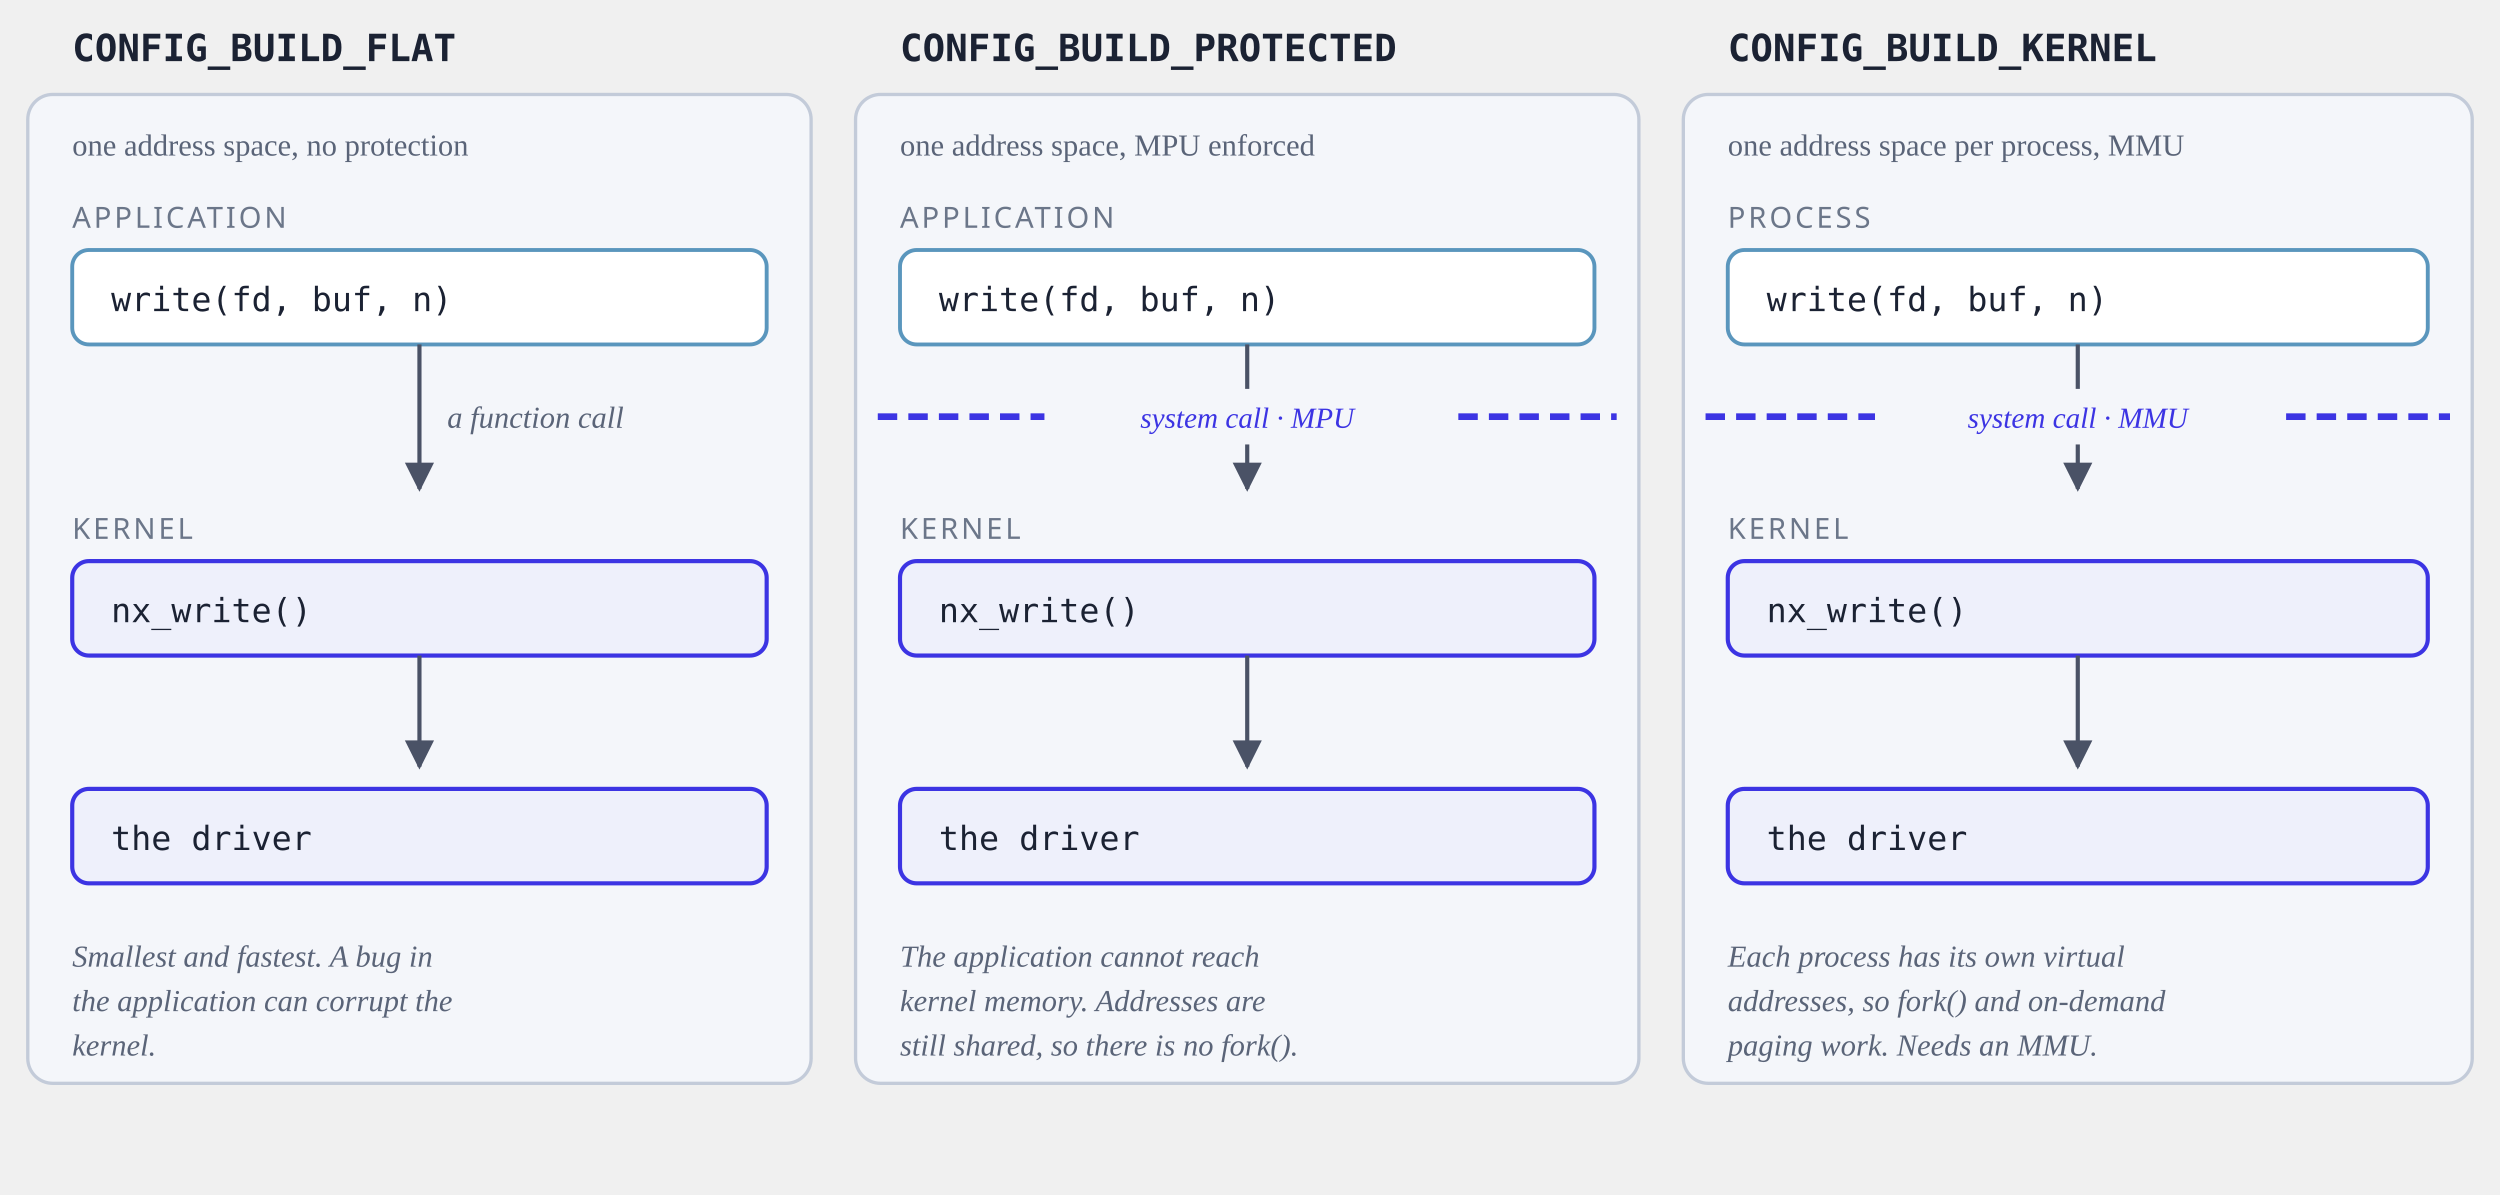
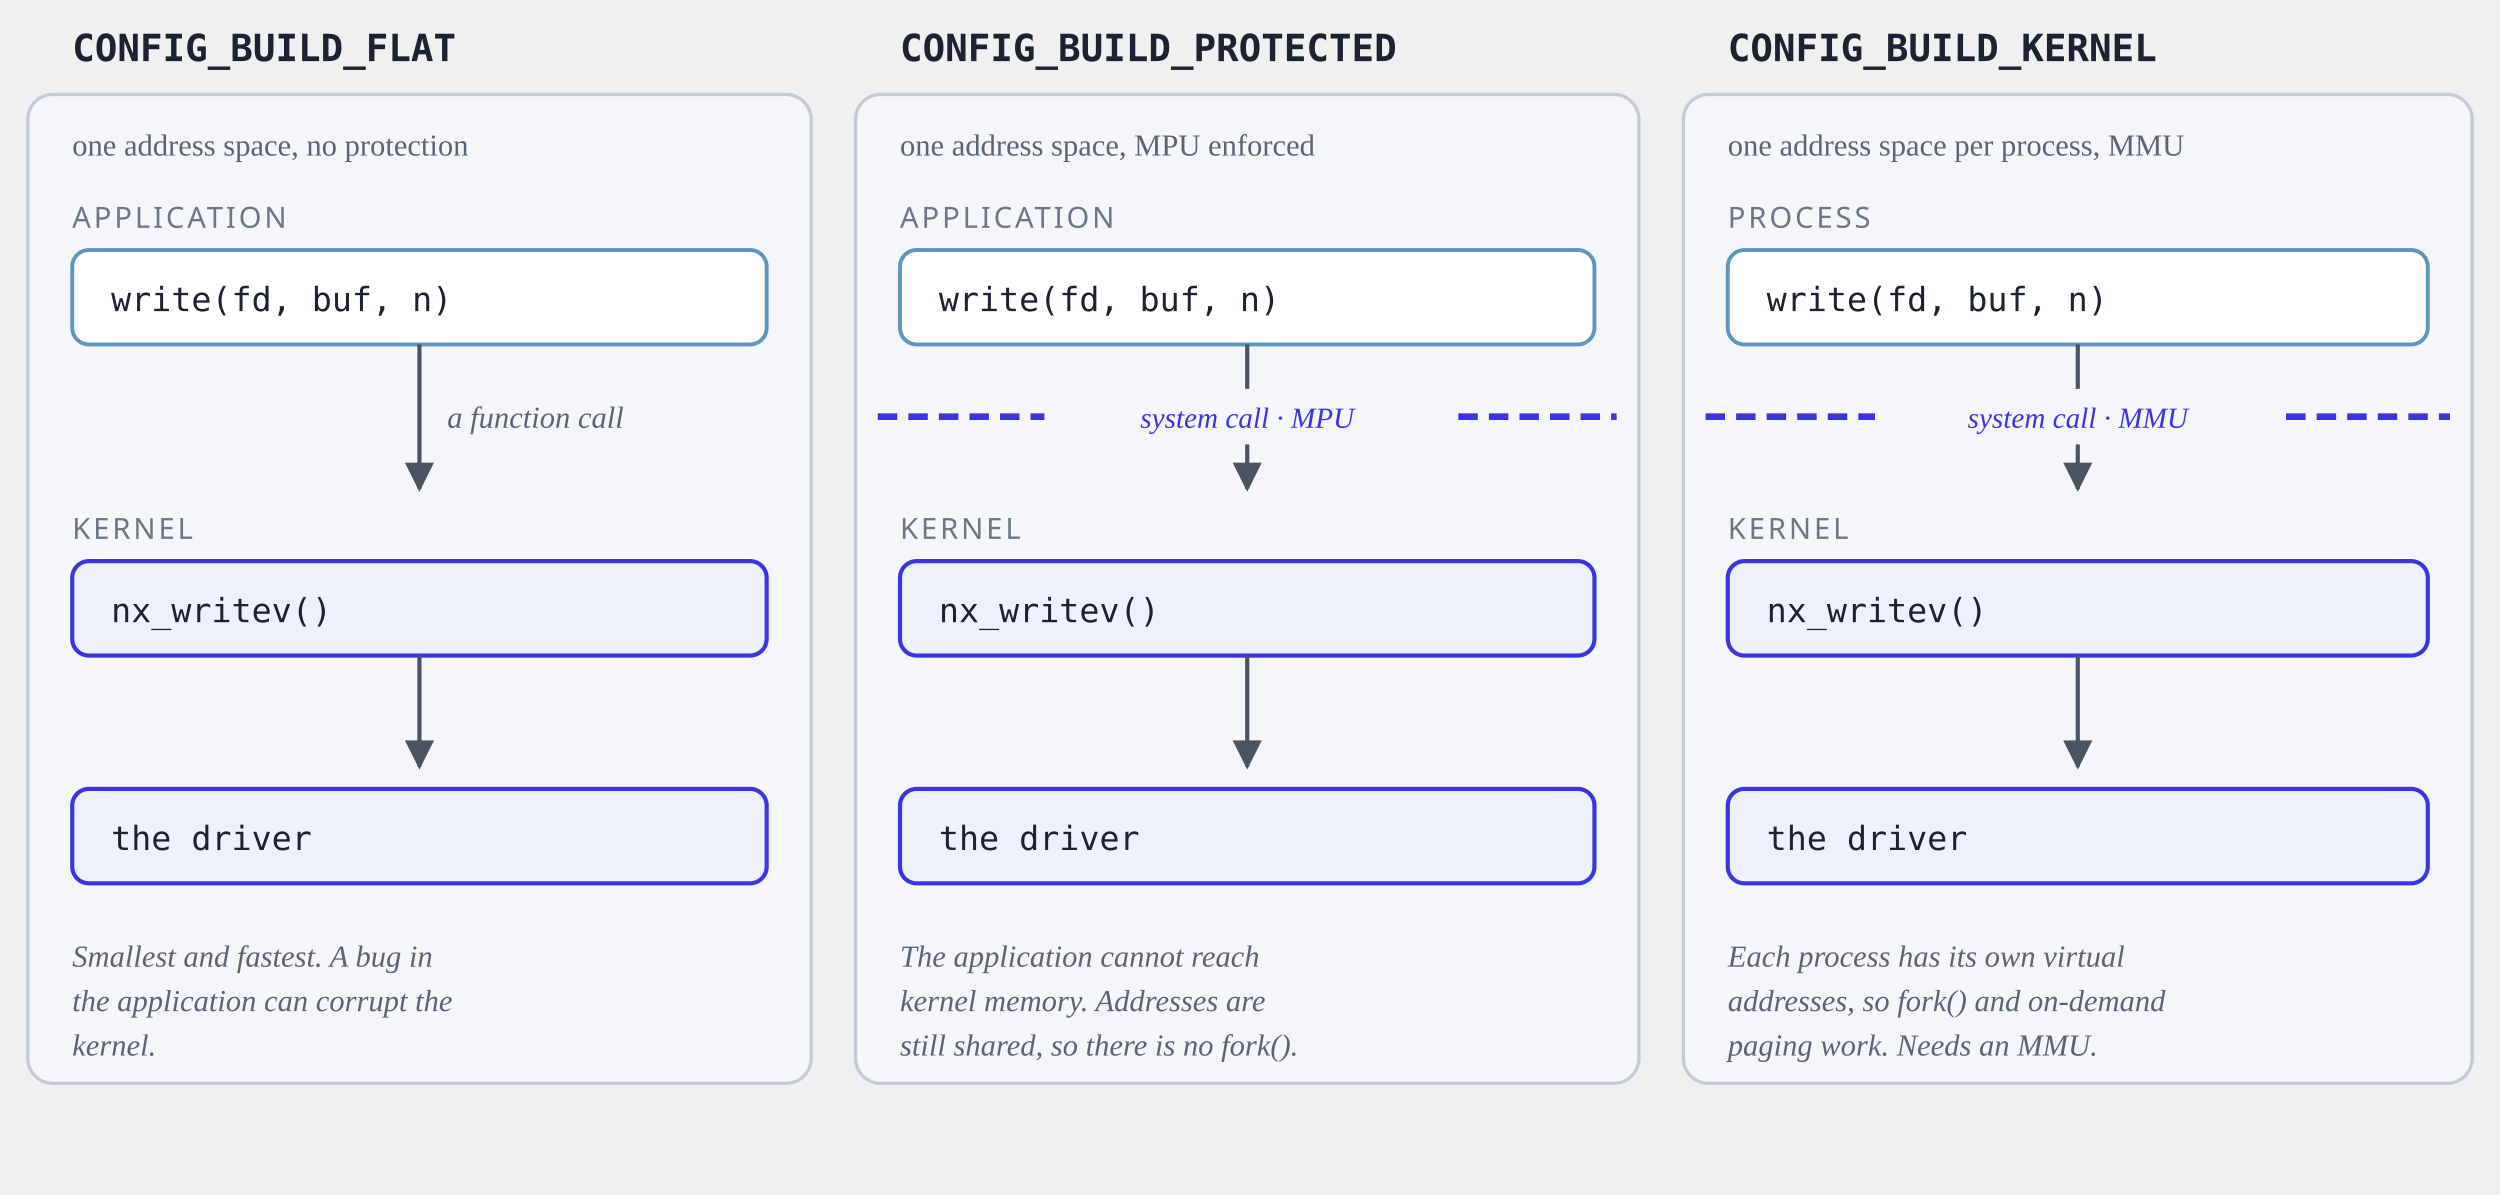
<svg xmlns="http://www.w3.org/2000/svg" viewBox="0 0 900 430" width="900" height="430" font-family="Charter, Georgia, 'Times New Roman', serif" role="img" aria-label="The same call to write() under the three build modes. In a flat build it is a function call. In a protected build it crosses a system call boundary enforced by an MPU. In a kernel build it crosses the same boundary, and each process also has its own address space provided by an MMU.">
  <style>
    .col    { fill: #f4f6fa; stroke: #c3cbd9; stroke-width: 1.2; }
    .ttl    { fill: #1b2233; font-size: 13.5px; font-weight: 600;
              font-family: ui-monospace, 'SFMono-Regular', Menlo, monospace; }
    .cap    { fill: #5a6478; font-size: 11px; }
    .user   { fill: #ffffff; stroke: #5a96bd; stroke-width: 1.4; }
    .kern   { fill: #eef0fb; stroke: #3c34e3; stroke-width: 1.5; }
    .lbl    { fill: #1b2233; font-size: 12px;
              font-family: ui-monospace, 'SFMono-Regular', Menlo, monospace; }
    .zone   { fill: #6b7689; font-size: 10.5px; letter-spacing: .1em;
              font-family: system-ui, sans-serif; }
    .edge   { stroke: #4a5266; stroke-width: 1.5; fill: none; }
    .bar    { stroke: #3c34e3; stroke-width: 2.4; stroke-dasharray: 7 4; }
    .barlbl { fill: #3c34e3; font-size: 10.5px; font-style: italic; }
    .cost   { fill: #5a6478; font-size: 11px; font-style: italic; }
  </style>
  <defs>
    <marker id="b" viewBox="0 0 10 10" refX="9" refY="5" markerWidth="7" markerHeight="7" orient="auto-start-reverse">
      <path d="M0 0 L10 5 L0 10 z" fill="#4a5266" />
    </marker>
  </defs>
  <g>
    <rect class="col" x="10" y="34" rx="9" width="282" height="356" />
    <text class="ttl" x="26" y="22">CONFIG_BUILD_FLAT</text>
    <text class="cap" x="26" y="56">one address space, no protection</text>
    <text class="zone" x="26" y="82">APPLICATION</text>
    <rect class="user" x="26" y="90" rx="6" width="250" height="34" />
    <text class="lbl" x="40" y="112">write(fd, buf, n)</text>
    <path class="edge" d="M 151 124 L 151 176" marker-end="url(#b)" />
    <text class="cost" x="161" y="154">a function call</text>
    <text class="zone" x="26" y="194">KERNEL</text>
    <rect class="kern" x="26" y="202" rx="6" width="250" height="34" />
-     <text class="lbl" x="40" y="224">nx_write()</text>
+     <text class="lbl" x="40" y="224">nx_writev()</text>
    <path class="edge" d="M 151 236 L 151 276" marker-end="url(#b)" />
    <rect class="kern" x="26" y="284" rx="6" width="250" height="34" />
    <text class="lbl" x="40" y="306">the driver</text>
    <text class="cost" x="26" y="348">Smallest and fastest.  A bug in</text>
    <text class="cost" x="26" y="364">the application can corrupt the</text>
    <text class="cost" x="26" y="380">kernel.</text>
  </g>
  <g>
    <rect class="col" x="308" y="34" rx="9" width="282" height="356" />
    <text class="ttl" x="324" y="22">CONFIG_BUILD_PROTECTED</text>
    <text class="cap" x="324" y="56">one address space, MPU enforced</text>
    <text class="zone" x="324" y="82">APPLICATION</text>
    <rect class="user" x="324" y="90" rx="6" width="250" height="34" />
    <text class="lbl" x="338" y="112">write(fd, buf, n)</text>
    <path class="edge" d="M 449 124 L 449 176" marker-end="url(#b)" />
    <path class="bar" d="M 316 150 L 582 150" />
    <rect x="376" y="140" width="146" height="20" fill="#f4f6fa" />
    <text class="barlbl" x="449" y="154" text-anchor="middle">system call · MPU</text>
    <text class="zone" x="324" y="194">KERNEL</text>
    <rect class="kern" x="324" y="202" rx="6" width="250" height="34" />
-     <text class="lbl" x="338" y="224">nx_write()</text>
+     <text class="lbl" x="338" y="224">nx_writev()</text>
    <path class="edge" d="M 449 236 L 449 276" marker-end="url(#b)" />
    <rect class="kern" x="324" y="284" rx="6" width="250" height="34" />
    <text class="lbl" x="338" y="306">the driver</text>
    <text class="cost" x="324" y="348">The application cannot reach</text>
    <text class="cost" x="324" y="364">kernel memory.  Addresses are</text>
    <text class="cost" x="324" y="380">still shared, so there is no fork().</text>
  </g>
  <g>
    <rect class="col" x="606" y="34" rx="9" width="284" height="356" />
    <text class="ttl" x="622" y="22">CONFIG_BUILD_KERNEL</text>
    <text class="cap" x="622" y="56">one address space per process, MMU</text>
    <text class="zone" x="622" y="82">PROCESS</text>
    <rect class="user" x="622" y="90" rx="6" width="252" height="34" />
    <text class="lbl" x="636" y="112">write(fd, buf, n)</text>
    <path class="edge" d="M 748 124 L 748 176" marker-end="url(#b)" />
    <path class="bar" d="M 614 150 L 882 150" />
    <rect x="675" y="140" width="146" height="20" fill="#f4f6fa" />
    <text class="barlbl" x="748" y="154" text-anchor="middle">system call · MMU</text>
    <text class="zone" x="622" y="194">KERNEL</text>
    <rect class="kern" x="622" y="202" rx="6" width="252" height="34" />
-     <text class="lbl" x="636" y="224">nx_write()</text>
+     <text class="lbl" x="636" y="224">nx_writev()</text>
    <path class="edge" d="M 748 236 L 748 276" marker-end="url(#b)" />
    <rect class="kern" x="622" y="284" rx="6" width="252" height="34" />
    <text class="lbl" x="636" y="306">the driver</text>
    <text class="cost" x="622" y="348">Each process has its own virtual</text>
    <text class="cost" x="622" y="364">addresses, so fork() and on-demand</text>
    <text class="cost" x="622" y="380">paging work.  Needs an MMU.</text>
  </g>
</svg>
